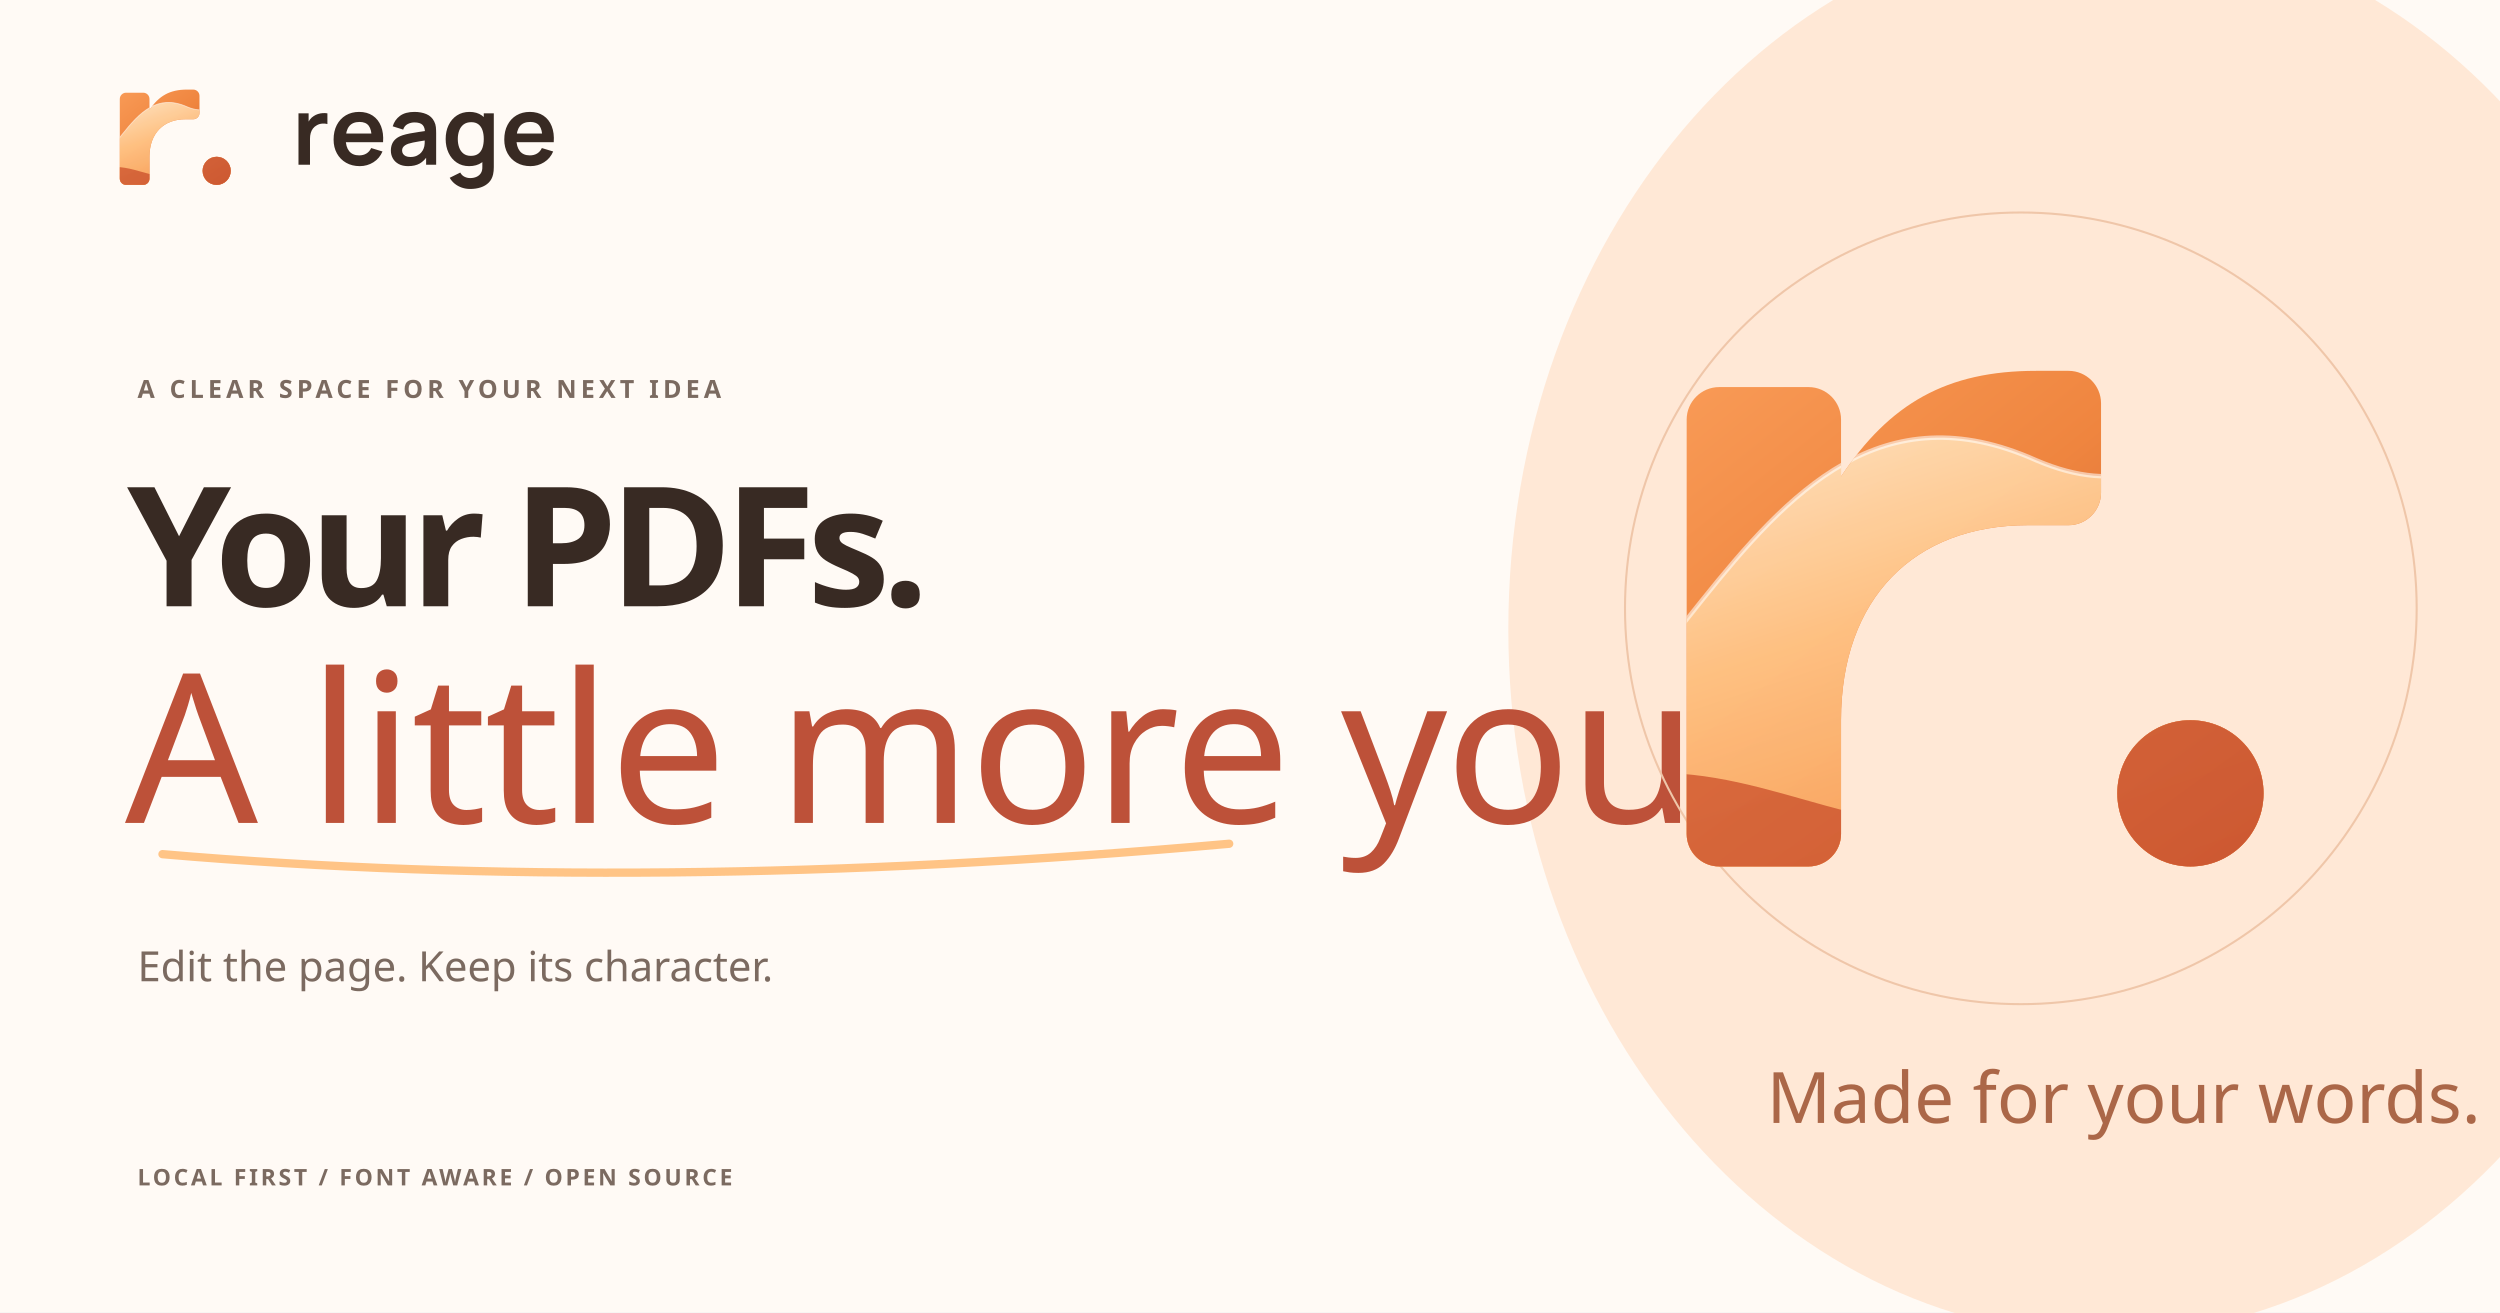
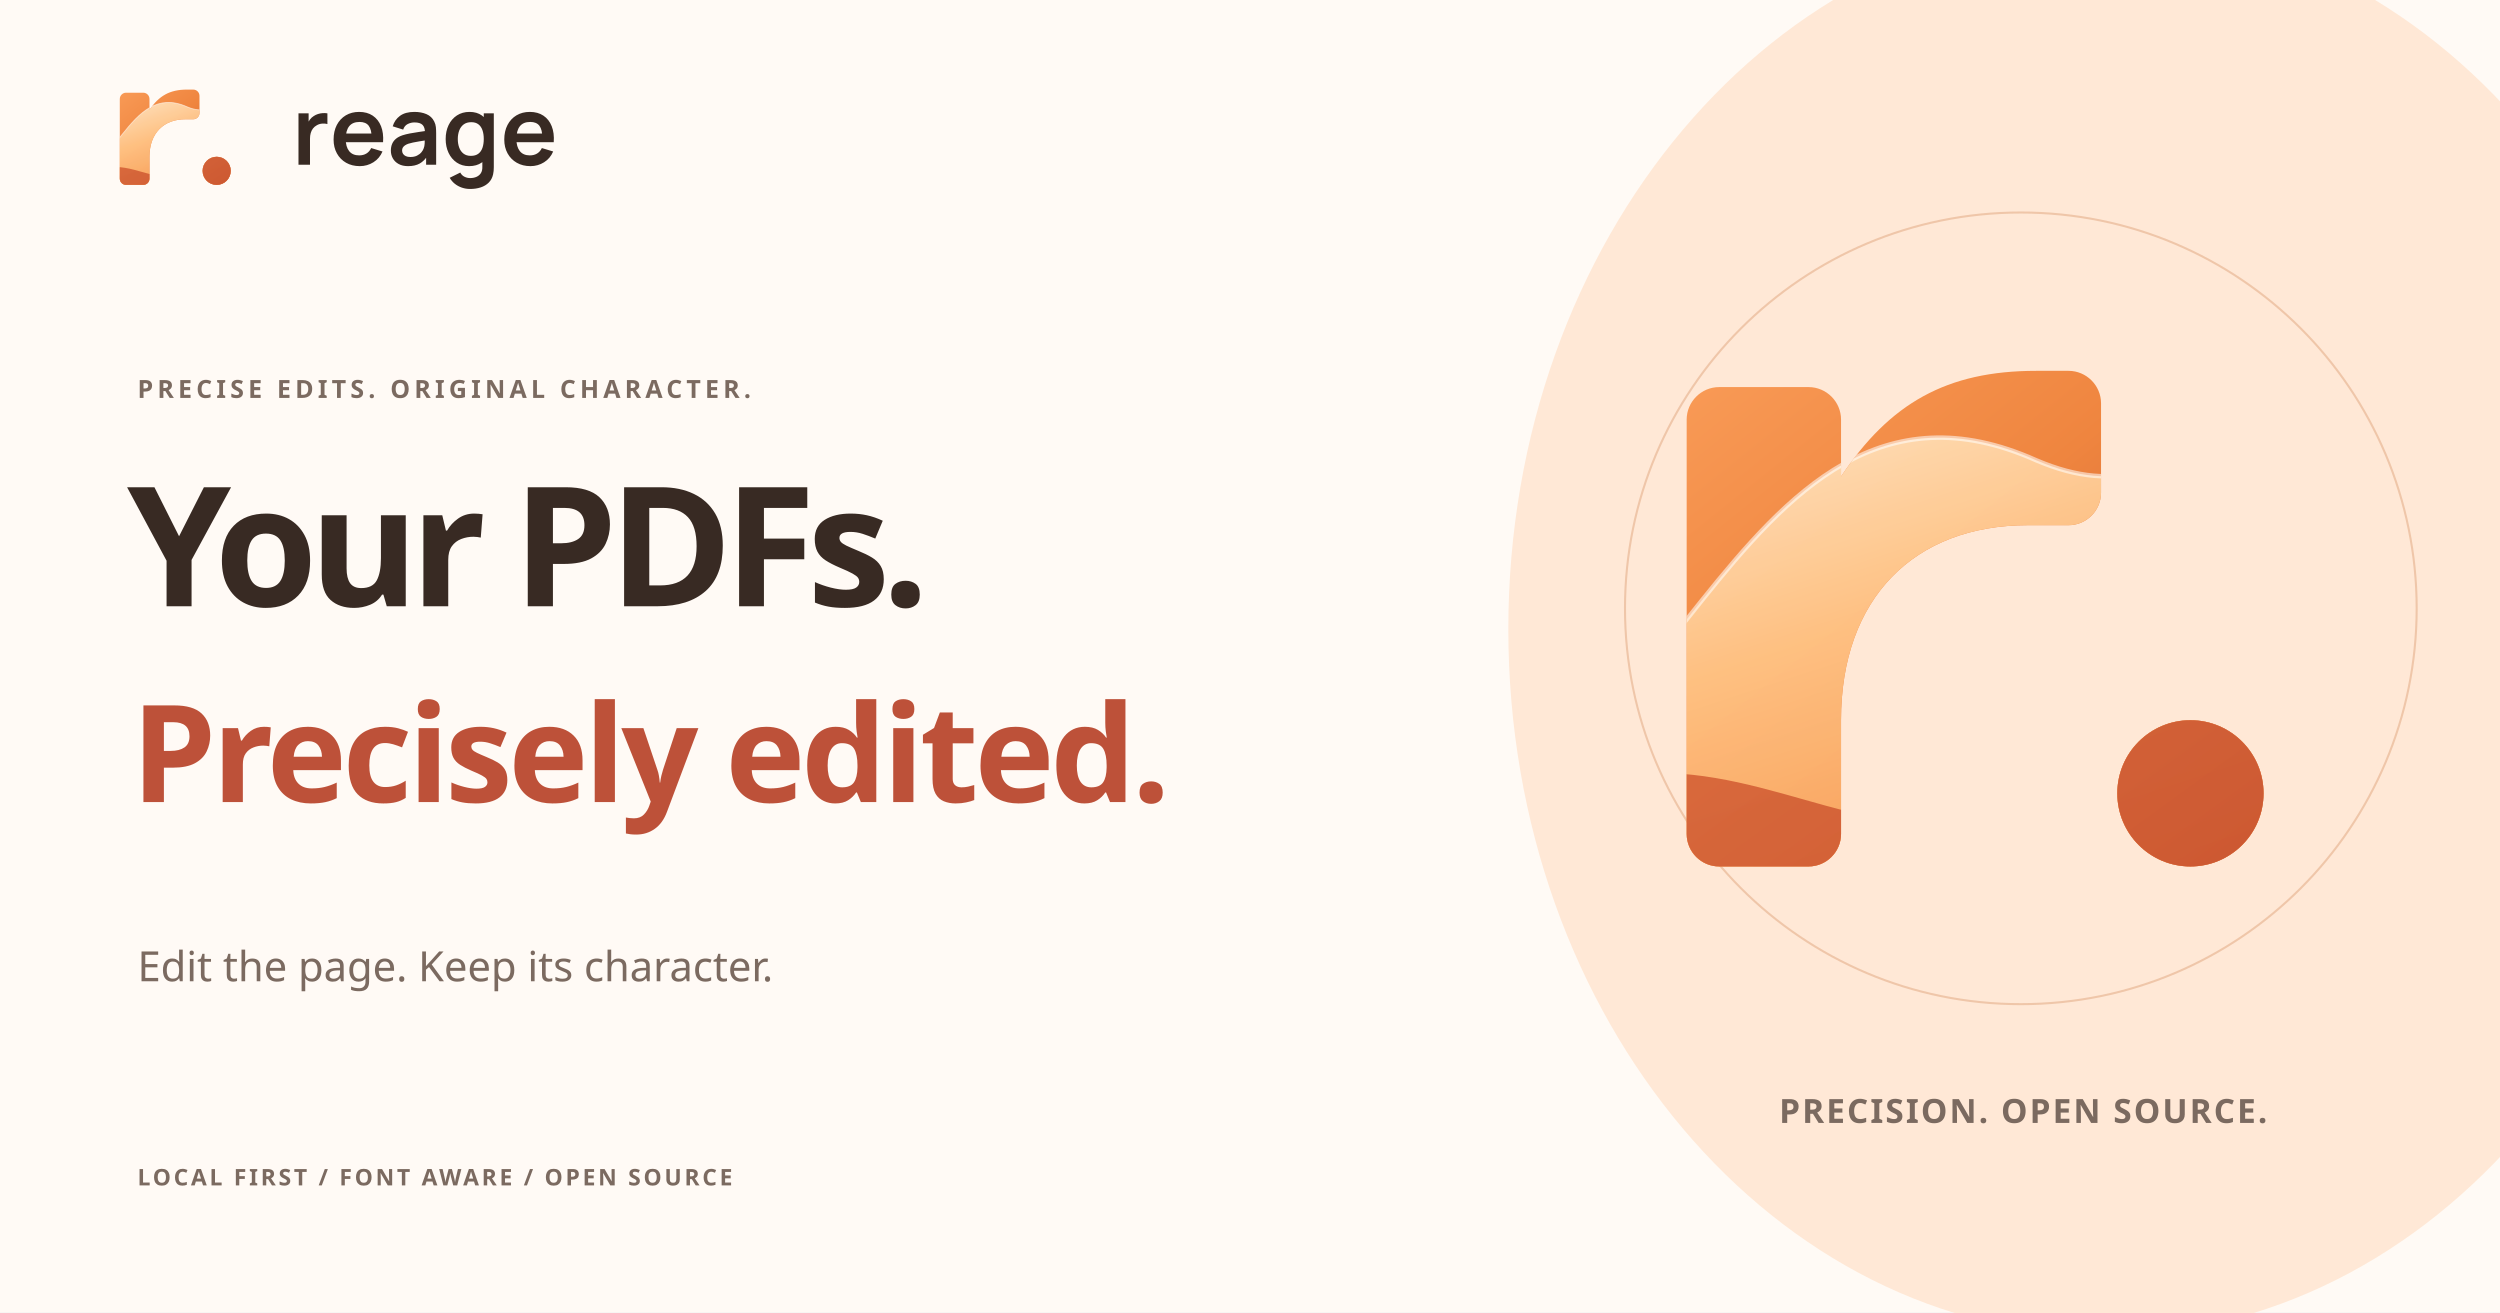
- <svg xmlns="http://www.w3.org/2000/svg" viewBox="0 0 1200 630" role="img" aria-label="reage — Your PDFs. A little more you.">
+ <svg xmlns="http://www.w3.org/2000/svg" viewBox="0 0 1200 630" role="img" aria-label="reage — Your PDFs. Precisely edited.">
  <path d="M0 0H1200V630H0Z" fill="#FFFAF5" />
  <ellipse cx="1010" cy="302" rx="286" ry="339" fill="#FFE8D6" />
  <svg x="47" y="28" width="75" height="75" viewBox="0 0 100 100">
    <defs>
      <clipPath id="social-brand-shape">
        <path d="M14 77V26c0-2.2 1.8-4 4-4h11c2.2 0 4 1.8 4 4v7c6-9 13-13 24-13h4c2.2 0 4 1.8 4 4v11c0 2.2-1.8 4-4 4h-5c-14 0-23 9-23 24v14c0 2.2-1.8 4-4 4H18c-2.2 0-4-1.8-4-4Z" />
        <circle cx="76" cy="72" r="9" />
      </clipPath>
      <linearGradient id="social-brand-base" x1="0" y1="0" x2=".8" y2="1">
        <stop stop-color="#FFA966" />
        <stop offset=".48" stop-color="#EF853F" />
        <stop offset="1" stop-color="#AF3F27" />
      </linearGradient>
      <linearGradient id="social-brand-flow" x1=".2" y1="0" x2=".7" y2="1">
        <stop stop-color="#FFF4DE" />
        <stop offset=".36" stop-color="#FFC486" />
        <stop offset=".72" stop-color="#F99B50" />
        <stop offset="1" stop-color="#E46B38" />
      </linearGradient>
      <linearGradient id="social-brand-deep" x1="0" y1="0" x2="1" y2=".7">
        <stop stop-color="#DE6A39" />
        <stop offset="1" stop-color="#C14A2C" />
      </linearGradient>
    </defs>
    <g clip-path="url(#social-brand-shape)">
      <path d="M0 0H100V100H0Z" fill="url(#social-brand-base)" />
      <path d="M-20 70C11 81 19 14 57 31C78 40 80 15 116 22V110H-20Z" fill="url(#social-brand-flow)" opacity=".92" />
      <path d="M-20 86C18 43 41 103 70 58S107 63 120 70V110H-20Z" fill="url(#social-brand-deep)" opacity=".88" />
      <path d="M-20 70C11 81 19 14 57 31C78 40 80 15 116 22" fill="none" stroke="#FFFFFF" stroke-width=".55" opacity=".55" />
    </g>
  </svg>
  <svg x="138" y="50" width="137" height="45.667" viewBox="0 0 132 44">
    <path fill="#382A23" transform="translate(2 28)" d="M3.08 0V-23.76H7.766V-17.974L7.194-18.722Q7.634-19.91 8.371-20.889Q9.108-21.868 10.142-22.506Q11.022-23.1 12.089-23.441Q13.156-23.782 14.278-23.859Q15.4-23.936 16.456-23.76V-18.81Q15.4-19.118 14.025-19.008Q12.65-18.898 11.55-18.238Q10.45-17.644 9.757-16.72Q9.064-15.796 8.734-14.619Q8.404-13.442 8.404-12.078V0ZM31.438.66Q27.83.66 25.102-.902Q22.374-2.464 20.845-5.236Q19.316-8.008 19.316-11.616Q19.316-15.51 20.812-18.381Q22.308-21.252 24.97-22.836Q27.632-24.42 31.13-24.42Q34.826-24.42 37.411-22.693Q39.996-20.966 41.25-17.82Q42.504-14.674 42.196-10.406H36.938V-12.342Q36.916-16.214 35.574-17.996Q34.232-19.778 31.35-19.778Q28.094-19.778 26.51-17.765Q24.926-15.752 24.926-11.88Q24.926-8.272 26.51-6.292Q28.094-4.312 31.13-4.312Q33.088-4.312 34.507-5.181Q35.926-6.05 36.696-7.7L41.932-6.116Q40.568-2.904 37.719-1.122Q34.87.66 31.438.66ZM23.254-10.406V-14.41H39.6V-10.406ZM53.768.66Q51.194.66 49.412-.319Q47.63-1.298 46.717-2.926Q45.804-4.554 45.804-6.512Q45.804-8.228 46.376-9.603Q46.948-10.978 48.136-11.979Q49.324-12.98 51.216-13.618Q52.646-14.08 54.571-14.454Q56.496-14.828 58.751-15.147Q61.006-15.466 63.47-15.84L61.578-14.762Q61.6-17.226 60.478-18.392Q59.356-19.558 56.694-19.558Q55.088-19.558 53.592-18.81Q52.096-18.062 51.502-16.236L46.662-17.754Q47.542-20.768 50.017-22.594Q52.492-24.42 56.694-24.42Q59.862-24.42 62.271-23.386Q64.68-22.352 65.846-19.998Q66.484-18.744 66.616-17.435Q66.748-16.126 66.748-14.586V0H62.106V-5.148L62.876-4.312Q61.27-1.738 59.125-.539Q56.98.66 53.768.66ZM54.824-3.564Q56.628-3.564 57.904-4.202Q59.18-4.84 59.939-5.764Q60.698-6.688 60.962-7.502Q61.38-8.514 61.435-9.823Q61.49-11.132 61.49-11.946L63.118-11.462Q60.72-11.088 59.004-10.802Q57.288-10.516 56.056-10.263Q54.824-10.01 53.878-9.702Q52.954-9.372 52.316-8.932Q51.678-8.492 51.337-7.92Q50.996-7.348 50.996-6.578Q50.996-5.698 51.436-5.027Q51.876-4.356 52.723-3.96Q53.57-3.564 54.824-3.564ZM82.456 11.22Q80.476 11.22 78.661 10.604Q76.846 9.988 75.394 8.833Q73.942 7.678 73.018 6.05L77.902 3.63Q78.584 4.928 79.827 5.555Q81.07 6.182 82.478 6.182Q84.128 6.182 85.426 5.599Q86.724 5.016 87.439 3.883Q88.154 2.75 88.11 1.056V-5.698H88.77V-23.76H93.412V1.144Q93.412 2.046 93.335 2.871Q93.258 3.696 93.082 4.488Q92.554 6.798 91.058 8.283Q89.562 9.768 87.351 10.494Q85.14 11.22 82.456 11.22ZM81.994.66Q78.716.66 76.274-.99Q73.832-2.64 72.49-5.478Q71.148-8.316 71.148-11.88Q71.148-15.488 72.501-18.315Q73.854-21.142 76.34-22.781Q78.826-24.42 82.192-24.42Q85.58-24.42 87.879-22.781Q90.178-21.142 91.366-18.304Q92.554-15.466 92.554-11.88Q92.554-8.338 91.366-5.489Q90.178-2.64 87.824-.99Q85.47.66 81.994.66ZM82.808-4.092Q84.942-4.092 86.251-5.071Q87.56-6.05 88.165-7.81Q88.77-9.57 88.77-11.88Q88.77-14.212 88.165-15.961Q87.56-17.71 86.284-18.689Q85.008-19.668 82.984-19.668Q80.85-19.668 79.464-18.623Q78.078-17.578 77.418-15.807Q76.758-14.036 76.758-11.88Q76.758-9.702 77.407-7.931Q78.056-6.16 79.398-5.126Q80.74-4.092 82.808-4.092ZM110.374.66Q106.766.66 104.038-.902Q101.31-2.464 99.781-5.236Q98.252-8.008 98.252-11.616Q98.252-15.51 99.748-18.381Q101.244-21.252 103.906-22.836Q106.568-24.42 110.066-24.42Q113.762-24.42 116.347-22.693Q118.932-20.966 120.186-17.82Q121.44-14.674 121.132-10.406H115.874V-12.342Q115.852-16.214 114.51-17.996Q113.168-19.778 110.286-19.778Q107.03-19.778 105.446-17.765Q103.862-15.752 103.862-11.88Q103.862-8.272 105.446-6.292Q107.03-4.312 110.066-4.312Q112.024-4.312 113.443-5.181Q114.862-6.05 115.632-7.7L120.868-6.116Q119.504-2.904 116.655-1.122Q113.806.66 110.374.66ZM102.19-10.406V-14.41H118.536V-10.406Z" />
  </svg>
-   <text x="66" y="191" font-family="DM Sans,sans-serif" font-size="12" font-weight="550" letter-spacing="2" fill="#7B6A60">A CLEAR SPACE FOR YOUR NEXT IDEA</text>
+   <text x="66" y="191" font-family="DM Sans,sans-serif" font-size="12" font-weight="550" letter-spacing="2" fill="#7B6A60">PRECISE EDITS. ORIGINAL CHARACTER.</text>
  <text x="61" y="291" font-family="Manrope,sans-serif" font-size="80" font-weight="650" letter-spacing="-4" fill="#382A23">Your PDFs.</text>
-   <text x="60" y="395" font-family="Caveat,sans-serif" font-size="100" font-weight="500" letter-spacing="-1" fill="#BD5139">A little more you.</text>
-   <path d="M78 410Q310 430 590 405" fill="none" stroke="#FFC486" stroke-width="4" stroke-linecap="round" />
+   <text x="63" y="385" font-family="Manrope,sans-serif" font-size="65" font-weight="650" letter-spacing="-2" fill="#BD5139">Precisely edited.</text>
  <text x="66" y="471" font-family="DM Sans,sans-serif" font-size="20" font-weight="400" letter-spacing="0" fill="#7B6A60">Edit the page. Keep its character.</text>
  <text x="66" y="569" font-family="DM Sans,sans-serif" font-size="11" font-weight="550" letter-spacing="1.3" fill="#7B6A60">LOCAL FIRST   /   FONT AWARE   /   OPEN SOURCE</text>
  <circle cx="970" cy="292" r="190" fill="none" stroke="#EFC6A9" />
  <svg x="755" y="100" width="390" height="390" viewBox="0 0 100 100">
    <defs>
      <clipPath id="social-fluid-shape">
        <path d="M14 77V26c0-2.2 1.8-4 4-4h11c2.2 0 4 1.8 4 4v7c6-9 13-13 24-13h4c2.2 0 4 1.8 4 4v11c0 2.2-1.8 4-4 4h-5c-14 0-23 9-23 24v14c0 2.2-1.8 4-4 4H18c-2.2 0-4-1.8-4-4Z" />
        <circle cx="76" cy="72" r="9" />
      </clipPath>
      <linearGradient id="social-fluid-base" x1="0" y1="0" x2=".8" y2="1">
        <stop stop-color="#FFA966" />
        <stop offset=".48" stop-color="#EF853F" />
        <stop offset="1" stop-color="#AF3F27" />
      </linearGradient>
      <linearGradient id="social-fluid-flow" x1=".2" y1="0" x2=".7" y2="1">
        <stop stop-color="#FFF4DE" />
        <stop offset=".36" stop-color="#FFC486" />
        <stop offset=".72" stop-color="#F99B50" />
        <stop offset="1" stop-color="#E46B38" />
      </linearGradient>
      <linearGradient id="social-fluid-deep" x1="0" y1="0" x2="1" y2=".7">
        <stop stop-color="#DE6A39" />
        <stop offset="1" stop-color="#C14A2C" />
      </linearGradient>
    </defs>
    <g clip-path="url(#social-fluid-shape)">
      <path d="M0 0H100V100H0Z" fill="url(#social-fluid-base)" />
      <path d="M-20 70C11 81 19 14 57 31C78 40 80 15 116 22V110H-20Z" fill="url(#social-fluid-flow)" opacity=".92" />
      <path d="M-20 86C18 43 41 103 70 58S107 63 120 70V110H-20Z" fill="url(#social-fluid-deep)" opacity=".88" />
      <path d="M-20 70C11 81 19 14 57 31C78 40 80 15 116 22" fill="none" stroke="#FFFFFF" stroke-width=".55" opacity=".55" />
    </g>
  </svg>
-   <text x="848" y="539" font-family="Caveat,sans-serif" font-size="34" font-weight="500" letter-spacing="0" fill="#AB6748">Made for your words.</text>
+   <text x="854" y="539" font-family="DM Sans,sans-serif" font-size="16" font-weight="550" letter-spacing="1" fill="#7B6A60">PRECISION. OPEN SOURCE.</text>
</svg>
